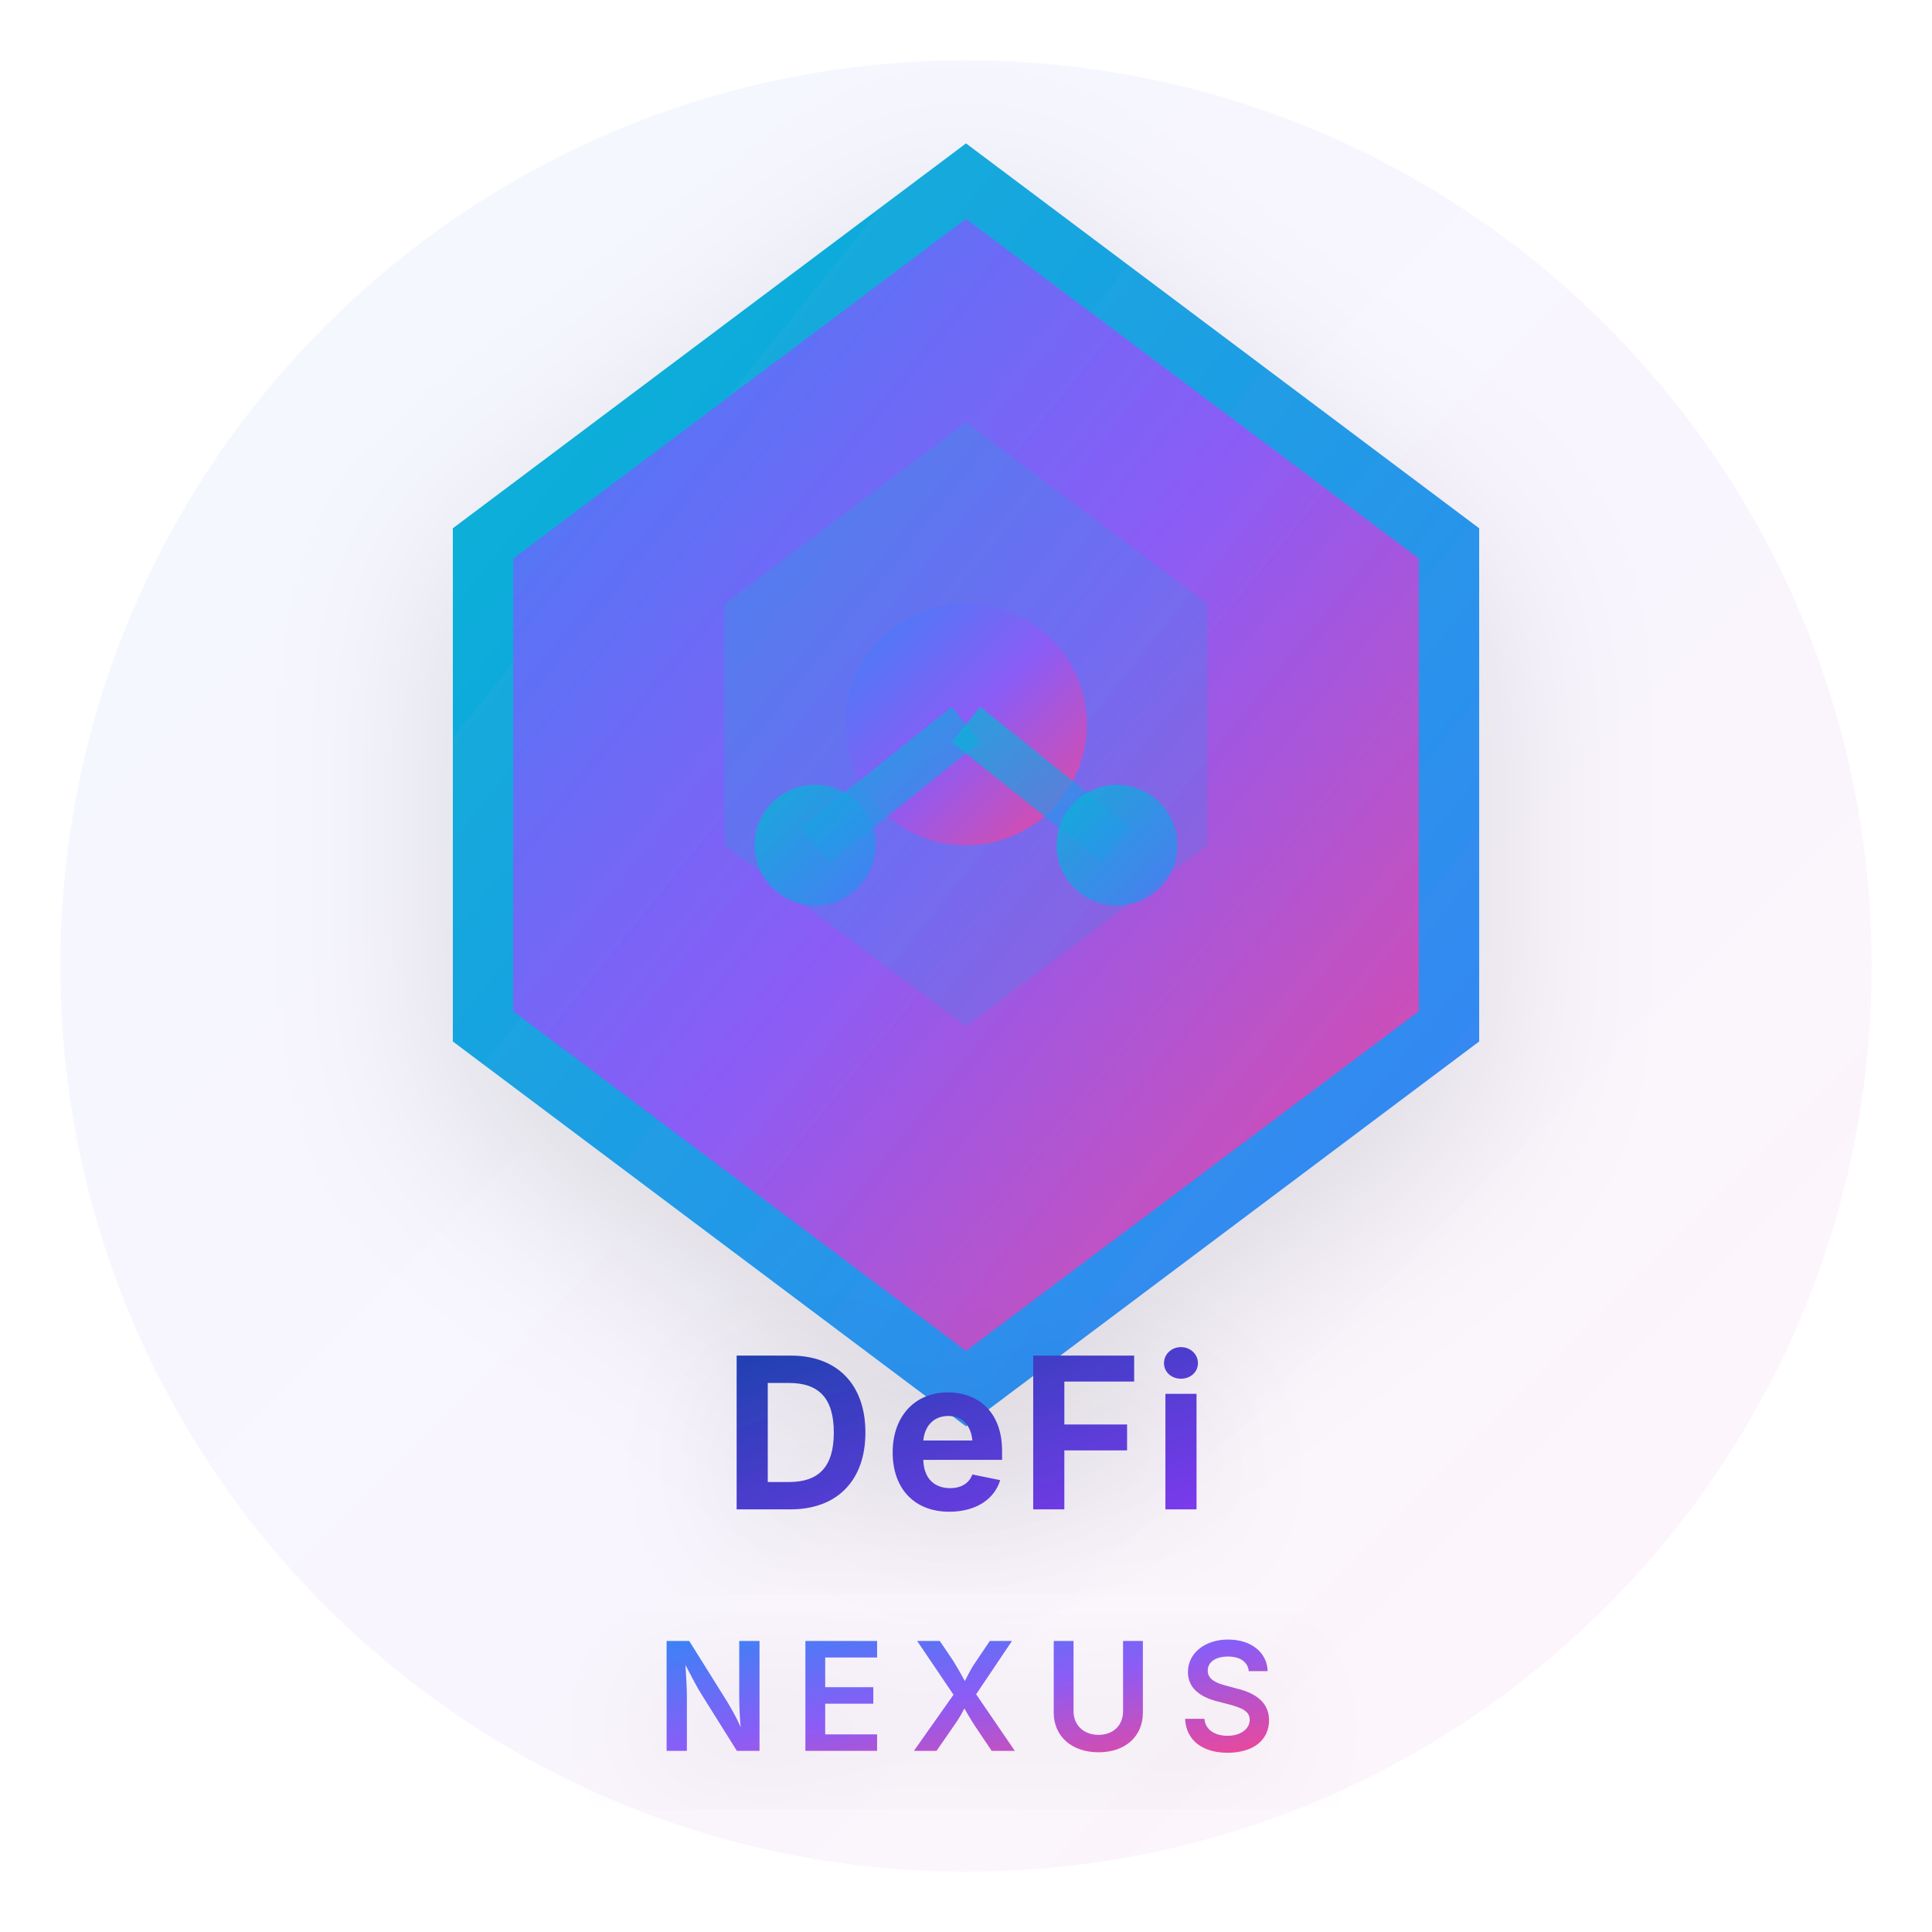
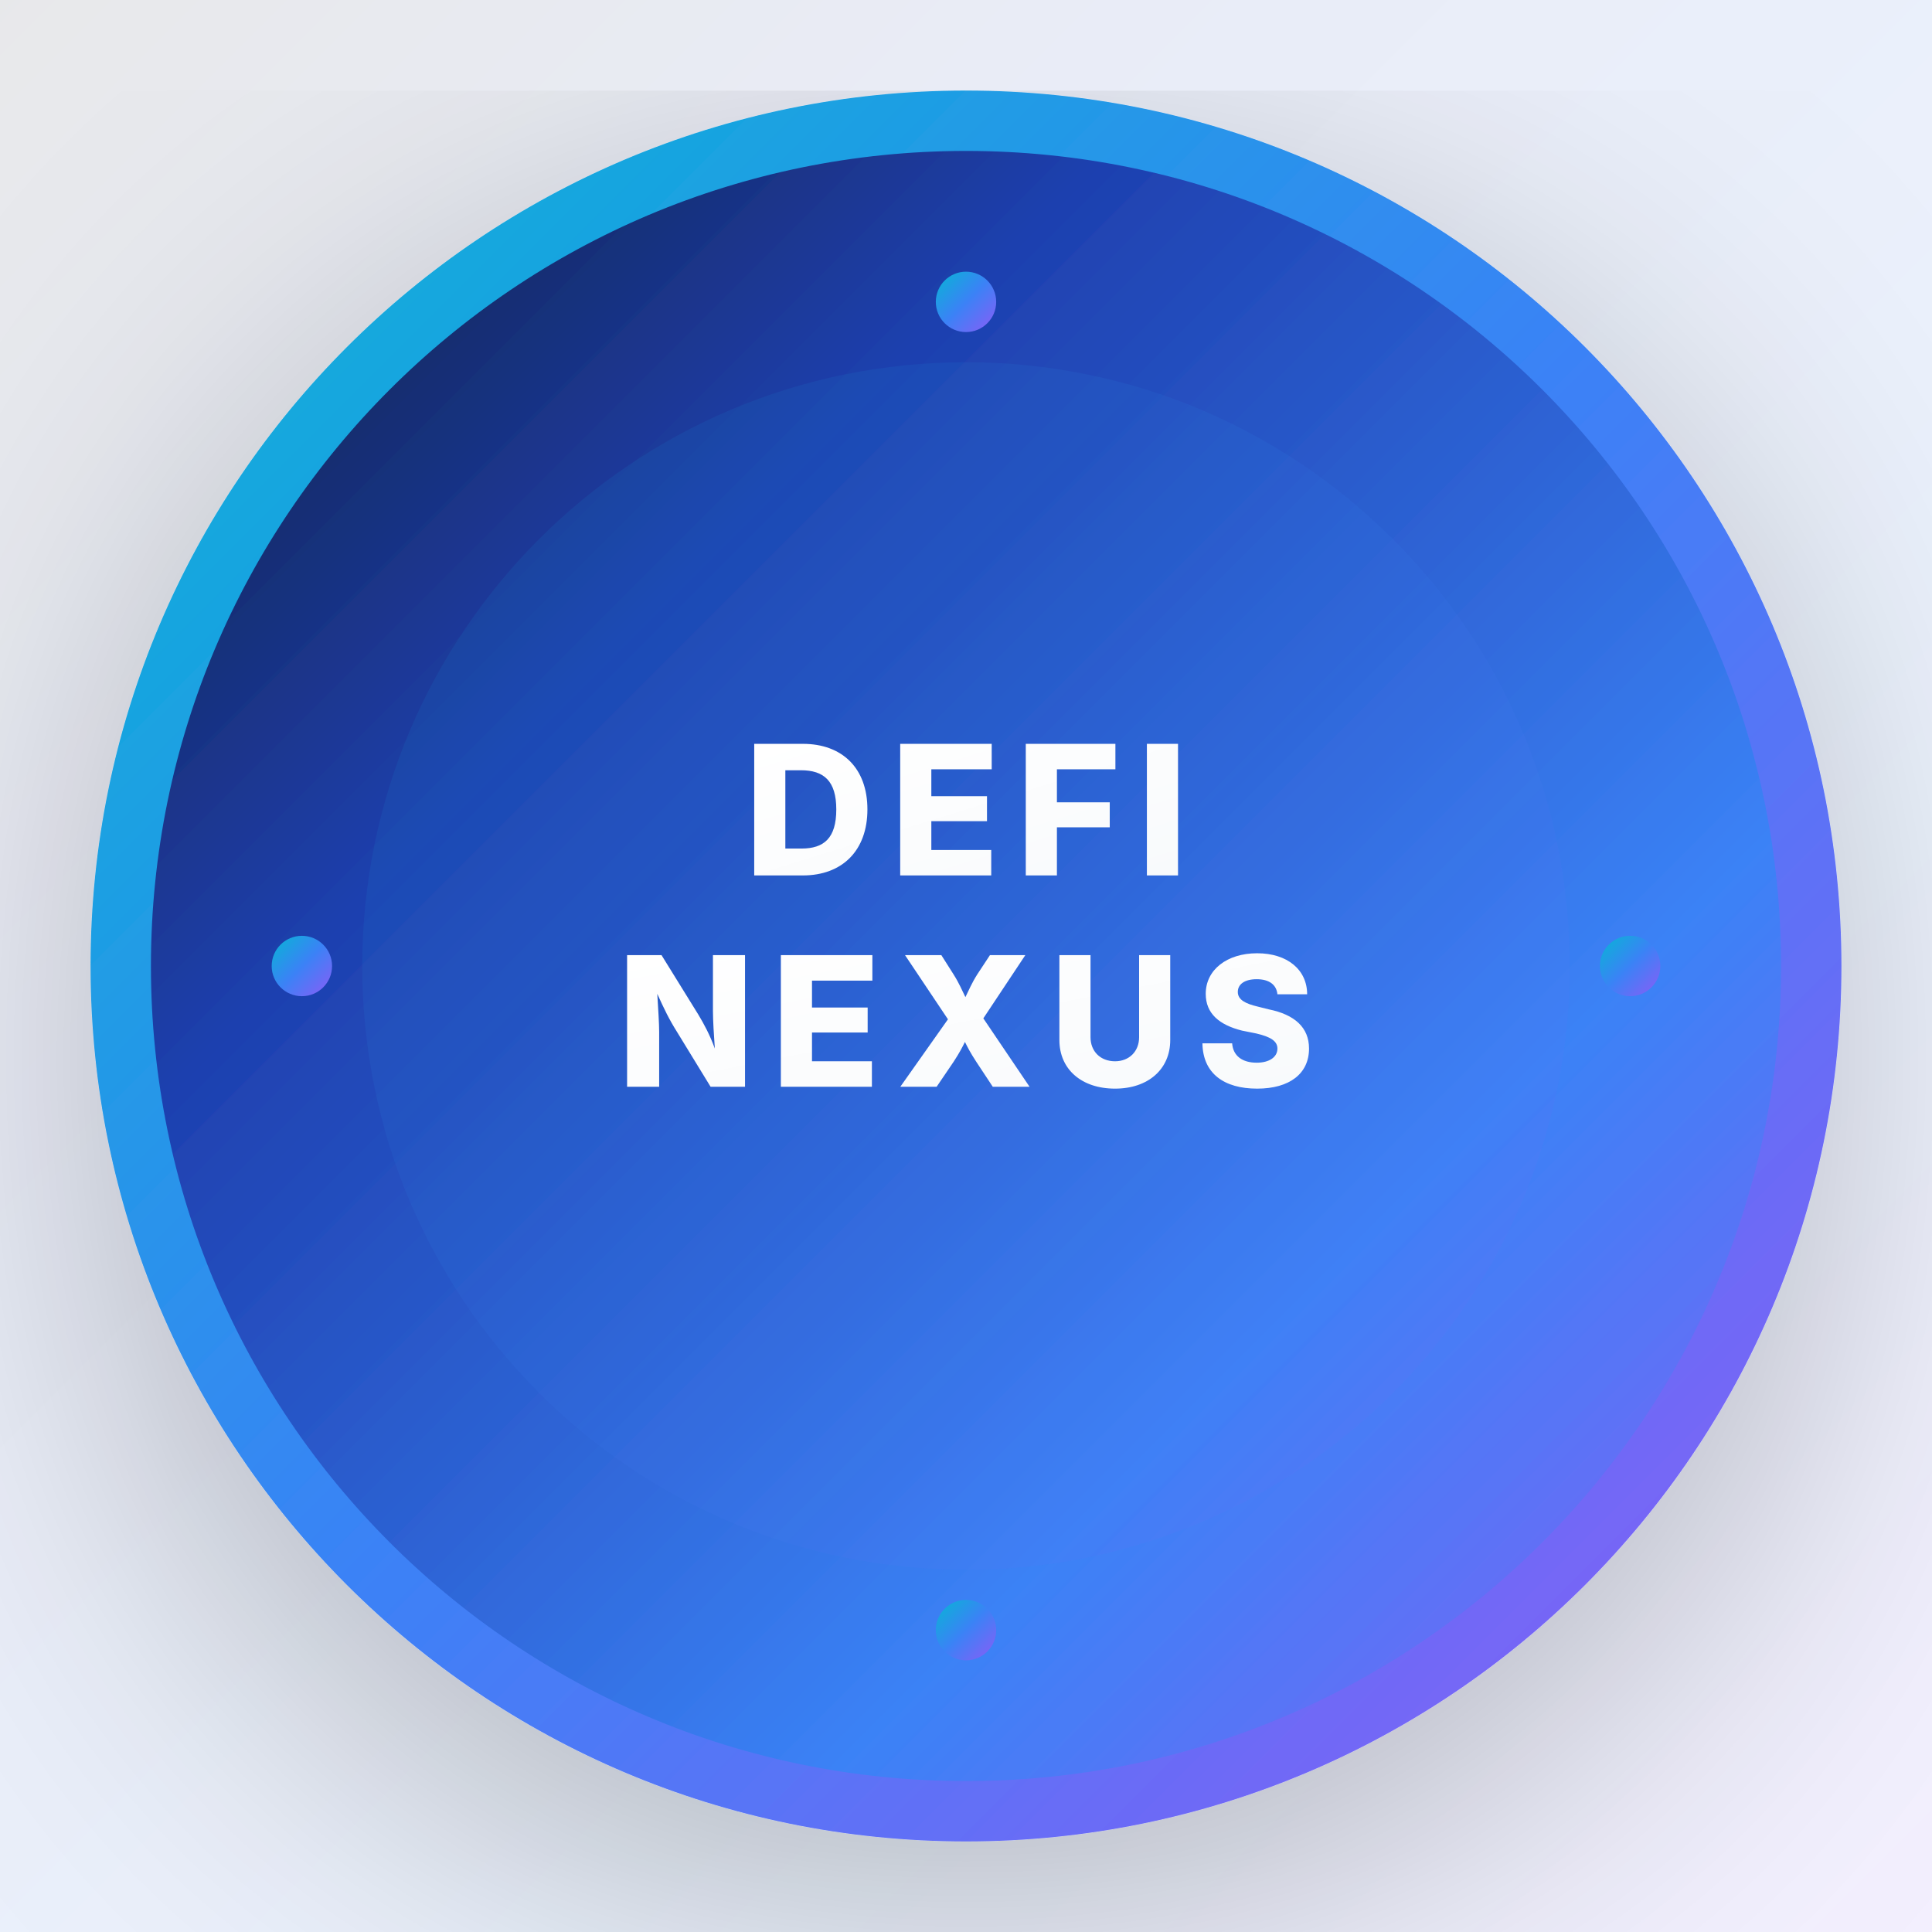
<svg xmlns="http://www.w3.org/2000/svg" width="64" height="64" viewBox="0 0 64 64">
  <defs>
    <linearGradient id="primaryGradient" x1="0%" y1="0%" x2="100%" y2="100%">
-       <stop offset="0%" style="stop-color:#3B82F6;stop-opacity:1" />
-       <stop offset="50%" style="stop-color:#8B5CF6;stop-opacity:1" />
-       <stop offset="100%" style="stop-color:#EC4899;stop-opacity:1" />
-     </linearGradient>
-     <linearGradient id="textGradient" x1="0%" y1="0%" x2="100%" y2="100%">
-       <stop offset="0%" style="stop-color:#1E40AF;stop-opacity:1" />
-       <stop offset="100%" style="stop-color:#7C3AED;stop-opacity:1" />
+       <stop offset="0%" style="stop-color:#0F172A;stop-opacity:1" />
+       <stop offset="30%" style="stop-color:#1E40AF;stop-opacity:1" />
+       <stop offset="70%" style="stop-color:#3B82F6;stop-opacity:1" />
+       <stop offset="100%" style="stop-color:#8B5CF6;stop-opacity:1" />
    </linearGradient>
    <linearGradient id="accentGradient" x1="0%" y1="0%" x2="100%" y2="100%">
      <stop offset="0%" style="stop-color:#06B6D4;stop-opacity:1" />
-       <stop offset="100%" style="stop-color:#3B82F6;stop-opacity:1" />
+       <stop offset="50%" style="stop-color:#3B82F6;stop-opacity:1" />
+       <stop offset="100%" style="stop-color:#8B5CF6;stop-opacity:1" />
+     </linearGradient>
+     <linearGradient id="textGradient" x1="0%" y1="0%" x2="100%" y2="100%">
+       <stop offset="0%" style="stop-color:#FFFFFF;stop-opacity:1" />
+       <stop offset="100%" style="stop-color:#F8FAFC;stop-opacity:1" />
    </linearGradient>
    <filter id="shadow" x="-50%" y="-50%" width="200%" height="200%">
-       <feDropShadow dx="0" dy="2" stdDeviation="3" flood-color="#000000" flood-opacity="0.12" />
-     </filter>
-     <filter id="textShadow" x="-50%" y="-50%" width="200%" height="200%">
-       <feDropShadow dx="0" dy="1" stdDeviation="2" flood-color="#000000" flood-opacity="0.1" />
+       <feDropShadow dx="0" dy="3" stdDeviation="6" flood-color="#000000" flood-opacity="0.25" />
    </filter>
  </defs>
-   <circle cx="32" cy="32" r="30" fill="url(#primaryGradient)" opacity="0.06" />
-   <polygon points="32,6 48,18 48,34 32,46 16,34 16,18" fill="url(#primaryGradient)" stroke="url(#accentGradient)" stroke-width="2" filter="url(#shadow)" />
-   <polygon points="32,14 40,20 40,28 32,34 24,28 24,20" fill="url(#accentGradient)" opacity="0.25" />
-   <circle cx="32" cy="24" r="4" fill="url(#primaryGradient)" />
-   <line x1="32" y1="24" x2="27" y2="28" stroke="url(#accentGradient)" stroke-width="1.5" opacity="0.7" />
-   <line x1="32" y1="24" x2="37" y2="28" stroke="url(#accentGradient)" stroke-width="1.5" opacity="0.7" />
-   <line x1="27" y1="28" x2="37" y2="28" stroke="url(#accentGradient)" stroke-width="1" opacity="0.5" />
-   <circle cx="27" cy="28" r="2" fill="url(#accentGradient)" opacity="0.8" />
-   <circle cx="37" cy="28" r="2" fill="url(#accentGradient)" opacity="0.8" />
-   <text x="32" y="50" text-anchor="middle" font-family="'Inter', 'Segoe UI', Arial, sans-serif" font-size="7" font-weight="700" letter-spacing="0.3px" fill="url(#textGradient)" filter="url(#textShadow)">DeFi</text>
-   <text x="32" y="58" text-anchor="middle" font-family="'Inter', 'Segoe UI', Arial, sans-serif" font-size="5" font-weight="600" letter-spacing="0.8px" fill="url(#primaryGradient)" filter="url(#textShadow)">NEXUS</text>
+   <rect width="64" height="64" fill="url(#primaryGradient)" opacity="0.1" />
+   <circle cx="32" cy="32" r="28" fill="url(#primaryGradient)" stroke="url(#accentGradient)" stroke-width="2" filter="url(#shadow)" />
+   <circle cx="32" cy="32" r="20" fill="url(#accentGradient)" opacity="0.1" />
+   <g transform="translate(32, 32)">
+     <text x="0" y="-3" text-anchor="middle" font-family="'Inter', 'Segoe UI', Arial, sans-serif" font-size="6" font-weight="800" letter-spacing="0.5px" fill="url(#textGradient)">DEFI</text>
+     <text x="0" y="4" text-anchor="middle" font-family="'Inter', 'Segoe UI', Arial, sans-serif" font-size="6" font-weight="800" letter-spacing="0.5px" fill="url(#textGradient)">NEXUS</text>
+   </g>
+   <circle cx="32" cy="10" r="1" fill="url(#accentGradient)" />
+   <circle cx="32" cy="54" r="1" fill="url(#accentGradient)" />
+   <circle cx="10" cy="32" r="1" fill="url(#accentGradient)" />
+   <circle cx="54" cy="32" r="1" fill="url(#accentGradient)" />
+   <line x1="32" y1="10" x2="32" y2="54" stroke="url(#accentGradient)" stroke-width="1" opacity="0.4" />
+   <line x1="10" y1="32" x2="54" y2="32" stroke="url(#accentGradient)" stroke-width="1" opacity="0.4" />
</svg>
